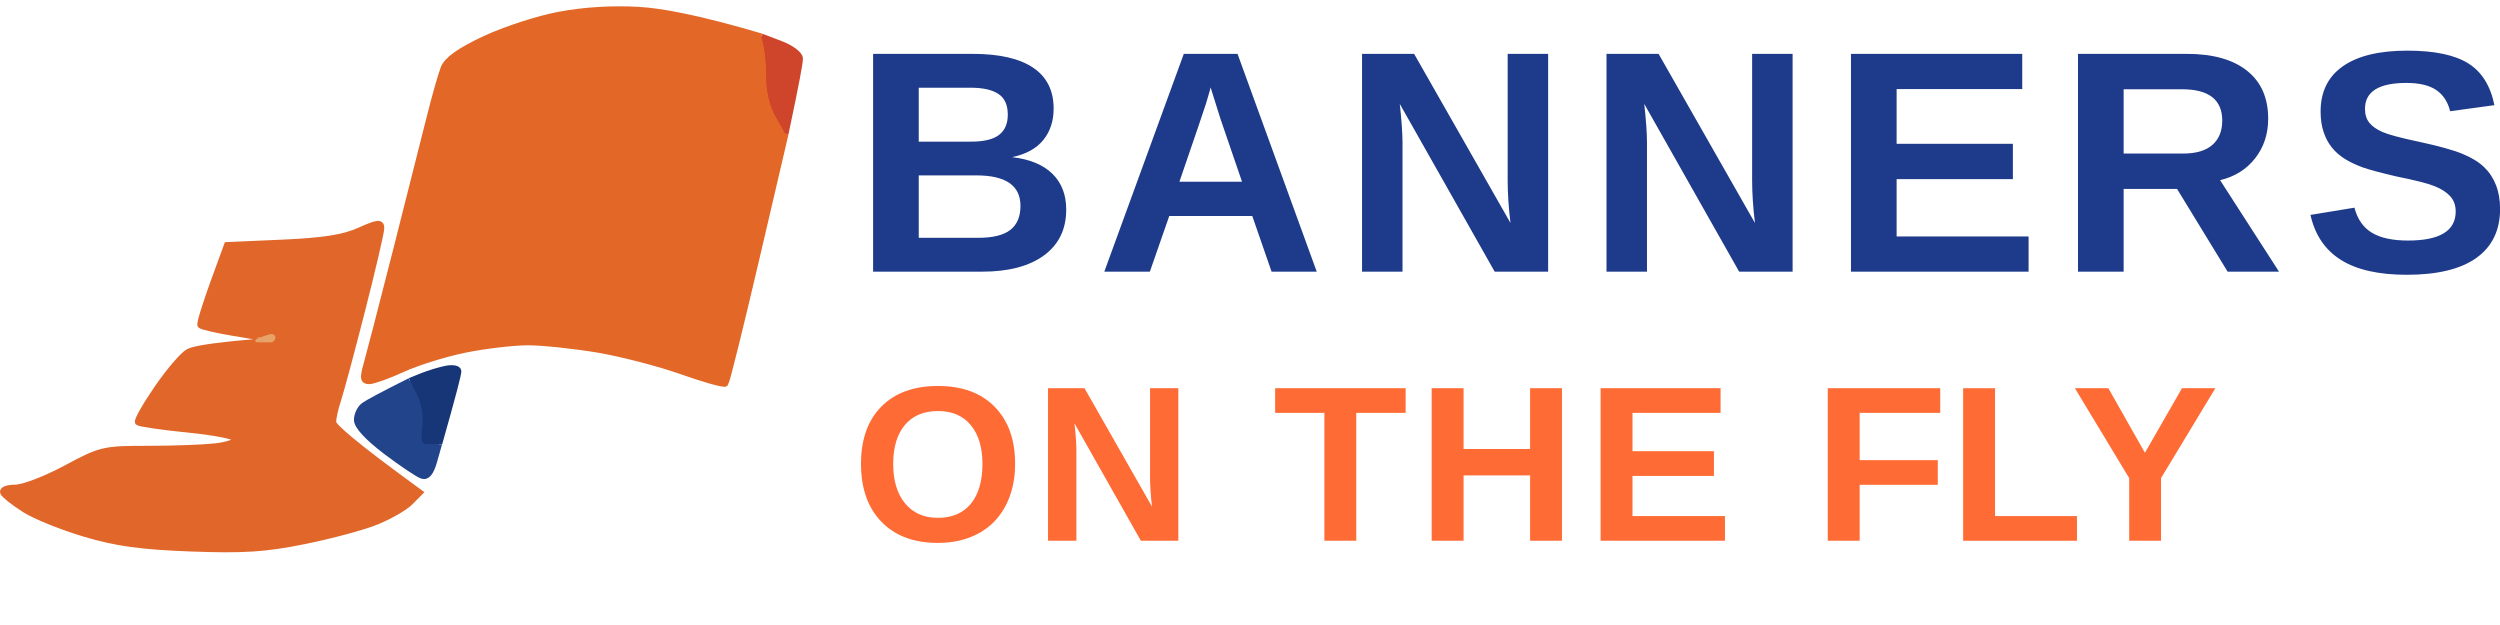
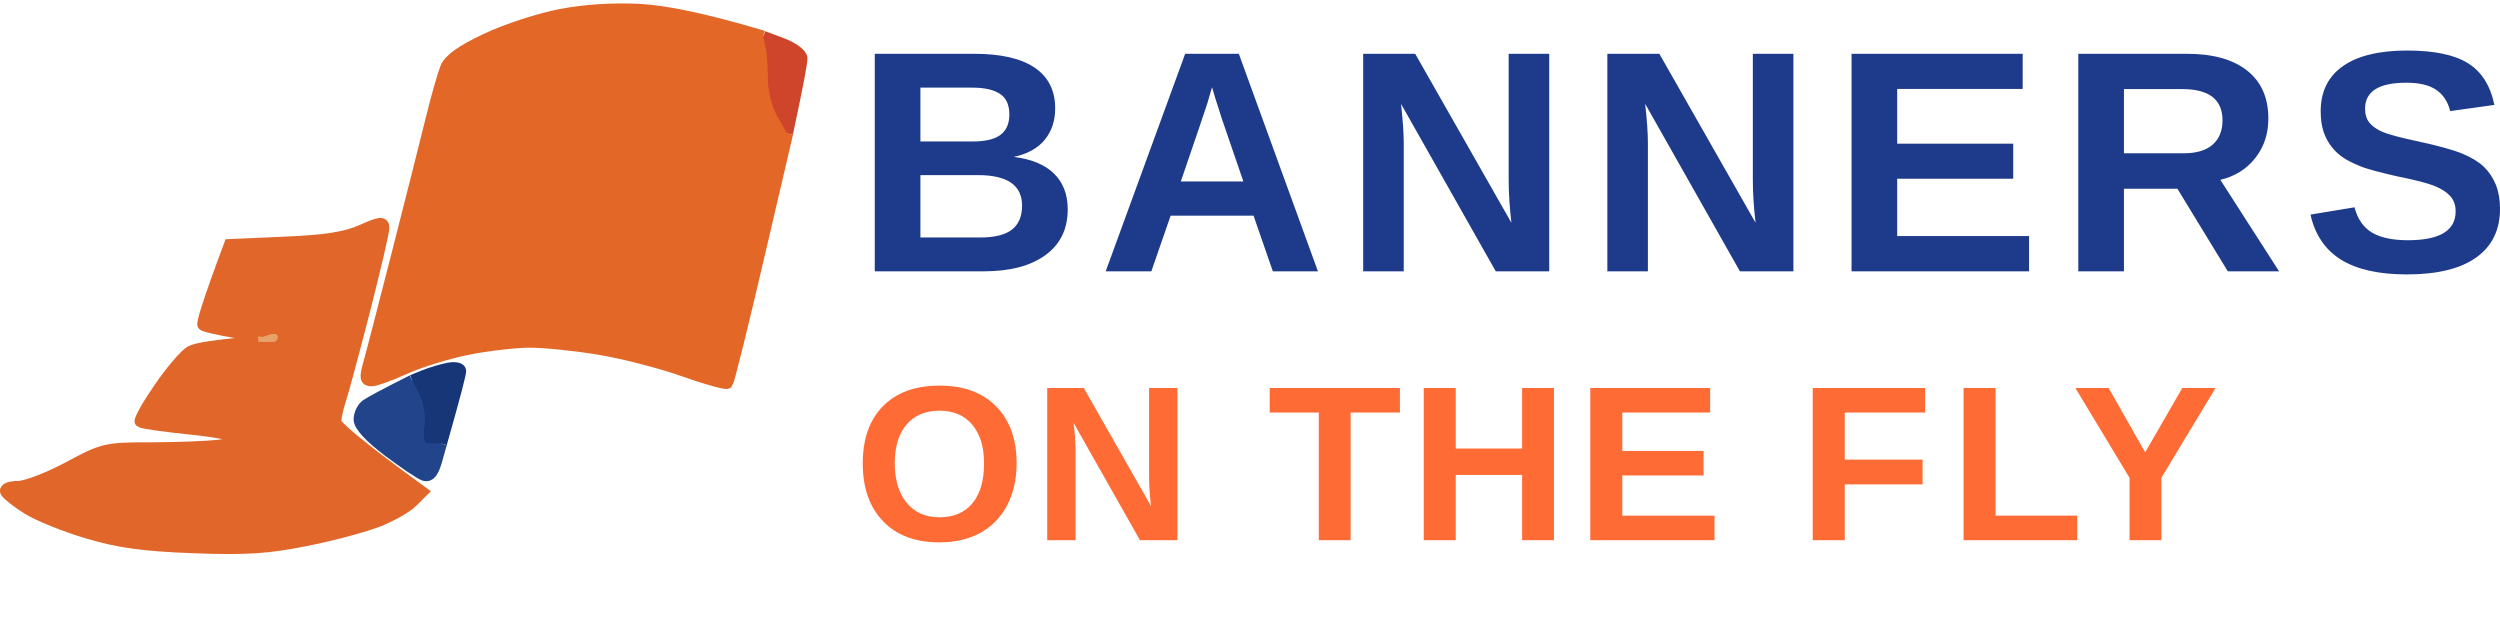
- <svg xmlns="http://www.w3.org/2000/svg" id="Layer_1" data-name="Layer 1" viewBox="0 0 400.5 100">
+ <svg xmlns="http://www.w3.org/2000/svg" id="Layer_1" data-name="Layer 1" viewBox="0 0 214.78 53.57">
  <defs>
    <style>
      .cls-1 {
-         fill: #1e3a8a;
-         font-size: 50.72px;
-         letter-spacing: .05em;
+         stroke: #cf452b;
      }

-       .cls-1, .cls-2 {
+       .cls-1, .cls-2, .cls-3, .cls-4, .cls-5, .cls-6 {
+         fill: none;
+       }
+ 
+       .cls-2 {
+         stroke: #e6a269;
+       }
+ 
+       .cls-7 {
+         fill: #e16629;
+       }
+ 
+       .cls-7, .cls-8, .cls-9, .cls-10, .cls-11, .cls-12 {
+         fill-rule: evenodd;
+       }
+ 
+       .cls-3 {
+         stroke: #e16629;
+       }
+ 
+       .cls-4 {
+         stroke: #e36726;
+       }
+ 
+       .cls-13 {
+         fill: #ff6b35;
+         font-size: 19.02px;
+       }
+ 
+       .cls-13, .cls-14 {
        font-family: Arial-BoldMT, Arial;
        font-weight: 700;
        isolation: isolate;
      }

-       .cls-3 {
-         stroke: #cf452b;
+       .cls-14 {
+         fill: #1e3a8a;
+         font-size: 27.17px;
+         letter-spacing: .05em;
      }

-       .cls-3, .cls-4, .cls-5, .cls-6, .cls-7, .cls-8 {
-         fill: none;
-       }
- 
-       .cls-4 {
-         stroke: #e6a269;
+       .cls-8 {
+         fill: #173678;
      }

      .cls-9 {
-         fill: #e16629;
+         fill: #22448a;
      }

-       .cls-9, .cls-10, .cls-11, .cls-12, .cls-13, .cls-14 {
-         fill-rule: evenodd;
+       .cls-10 {
+         fill: #cf452b;
      }

      .cls-5 {
-         stroke: #e16629;
-       }
- 
-       .cls-6 {
-         stroke: #e36726;
-       }
- 
-       .cls-10 {
-         fill: #173678;
-       }
- 
-       .cls-2 {
-         fill: #ff6b35;
-         font-size: 35.51px;
+         stroke: #22448a;
      }

      .cls-11 {
-         fill: #22448a;
-       }
- 
-       .cls-12 {
-         fill: #cf452b;
-       }
- 
-       .cls-7 {
-         stroke: #22448a;
-       }
- 
-       .cls-13 {
        fill: #e6a269;
      }

      .cls-15 {
        letter-spacing: -.06em;
      }

-       .cls-14 {
+       .cls-12 {
        fill: #e36726;
      }

-       .cls-8 {
+       .cls-6 {
        stroke: #173678;
      }

      .cls-16 {
        letter-spacing: .02em;
      }

      .cls-17 {
-         letter-spacing: .04em;
+         letter-spacing: .03em;
      }
    </style>
  </defs>
-   <path class="cls-6" d="M125.83,21.42h0s-2.08,8.92-4.63,19.81c-2.54,10.89-4.8,19.99-5.01,20.2s-3.33-.66-6.94-1.94-9.68-2.86-13.49-3.5-8.85-1.17-11.18-1.17-6.85.53-10.02,1.17-7.69,2.04-10.02,3.11-4.76,1.94-5.4,1.94c-.96,0-1.03-.47-.39-2.72.42-1.5,2.51-9.53,4.63-17.87s4.55-17.95,5.4-21.37,1.89-7.09,2.31-8.16c.54-1.36,2.51-2.76,6.55-4.66,3.18-1.5,8.56-3.25,11.95-3.88,3.92-.75,8.55-1.03,12.72-.78,3.61.21,9.5,1.26,19.66,4.27" vector-effect="non-scaling-stroke" />
-   <path class="cls-3" d="M121.97,5.88h0s1.39.53,3.08,1.17c1.71.64,3.08,1.69,3.08,2.33s-.52,3.61-2.31,12.04" vector-effect="non-scaling-stroke" />
-   <path class="cls-3" d="M125.83,21.42h0s-.69-1.22-1.54-2.72c-.98-1.72-1.54-4.14-1.54-6.6,0-2.14-.18-4.41-.77-6.22" vector-effect="non-scaling-stroke" />
-   <path class="cls-5" d="M41.78,54.05h0s-2.08-.35-4.63-.78-4.8-.96-5.01-1.17.66-3.19,4.24-12.82l8.87-.39c6.55-.29,9.77-.79,12.34-1.94,2.91-1.31,3.47-1.37,3.47-.39,0,.64-1.39,6.59-3.08,13.21s-3.43,13.09-3.86,14.37-.77,2.86-.77,3.5,3.12,3.44,13.88,11.27l-1.54,1.55c-.85.85-3.28,2.25-5.4,3.11s-7.32,2.25-11.57,3.11c-6.26,1.26-9.66,1.48-18.12,1.17-8-.3-11.93-.84-16.96-2.33-3.61-1.07-7.94-2.81-9.64-3.88-1.7-1.07-3.25-2.29-3.47-2.72-.22-.44.64-.78,1.93-.78s4.92-1.4,8.1-3.11c5.58-3,6.04-3.11,13.11-3.11,4.03,0,8.88-.18,10.79-.39s3.47-.74,3.47-1.17-3.47-1.13-7.71-1.55-7.89-.96-8.1-1.17,1.17-2.66,3.08-5.44,4.16-5.4,5.01-5.83,3.62-.96,10.79-1.55" vector-effect="non-scaling-stroke" />
-   <path class="cls-4" d="M41.01,54.82h.39c.21,0,.39-.18.39-.78" vector-effect="non-scaling-stroke" />
-   <path class="cls-4" d="M41.78,54.05h0s.52-.18,1.16-.39,1.16-.04,1.16.39-.35.78-.77.78h-2.31" vector-effect="non-scaling-stroke" />
-   <path class="cls-8" d="M65.69,61.04h0s.86-.35,1.93-.78,2.79-.96,3.86-1.17,1.93-.04,1.93.39-.69,3.22-3.08,11.65" vector-effect="non-scaling-stroke" />
-   <path class="cls-7" d="M65.69,61.04h0s.52,1.05,1.16,2.33c.69,1.38,1,3.44.77,5.05-.22,1.55-.05,2.72.39,2.72h2.31" vector-effect="non-scaling-stroke" />
-   <path class="cls-7" d="M70.31,71.14h0s-.35,1.22-.77,2.72c-.54,1.89-1.13,2.6-1.93,2.33-.63-.21-3.24-1.96-5.78-3.88-2.95-2.24-4.63-4.06-4.63-5.05,0-.85.52-1.9,1.16-2.33s2.54-1.48,7.32-3.88" vector-effect="non-scaling-stroke" />
-   <path class="cls-14" d="M121.97,5.88c.59,1.8.77,4.08.77,6.22,0,2.46.56,4.88,1.54,6.6.85,1.5,1.54,2.72,1.54,2.72h0s-2.08,8.92-4.63,19.81c-2.54,10.89-4.8,19.99-5.01,20.2s-3.33-.66-6.94-1.94-9.68-2.86-13.49-3.5-8.85-1.17-11.18-1.17-6.85.53-10.02,1.17-7.69,2.04-10.02,3.11-4.76,1.94-5.4,1.94c-.96,0-1.03-.47-.39-2.72.42-1.5,2.51-9.53,4.63-17.87s4.55-17.95,5.4-21.37,1.89-7.09,2.31-8.16c.54-1.36,2.51-2.76,6.55-4.66,3.18-1.5,8.56-3.25,11.95-3.88,3.92-.75,8.55-1.03,12.72-.78,3.61.21,9.5,1.26,19.66,4.27Z" />
-   <path class="cls-12" d="M121.97,5.88h0s1.39.53,3.08,1.17c1.71.64,3.08,1.69,3.08,2.33s-.52,3.61-2.31,12.04h0s-.69-1.22-1.54-2.72c-.98-1.72-1.54-4.14-1.54-6.6,0-2.14-.18-4.41-.77-6.22Z" />
-   <path class="cls-9" d="M41.01,54.82h2.31c.42,0,.77-.35.77-.78s-.52-.6-1.16-.39-1.16.39-1.16.39h0s-2.08-.35-4.63-.78-4.8-.96-5.01-1.17.66-3.19,4.24-12.82l8.87-.39c6.55-.29,9.77-.79,12.34-1.94,2.91-1.31,3.47-1.37,3.47-.39,0,.64-1.39,6.59-3.08,13.21s-3.43,13.09-3.86,14.37-.77,2.86-.77,3.5,3.12,3.44,13.88,11.27l-1.54,1.55c-.85.85-3.28,2.25-5.4,3.11s-7.32,2.25-11.57,3.11c-6.26,1.26-9.66,1.48-18.12,1.17-8-.3-11.93-.84-16.96-2.33-3.61-1.07-7.94-2.81-9.64-3.88-1.7-1.07-3.25-2.29-3.47-2.72-.22-.44.64-.78,1.93-.78s4.92-1.4,8.1-3.11c5.58-3,6.04-3.11,13.11-3.11,4.03,0,8.88-.18,10.79-.39s3.47-.74,3.47-1.17-3.47-1.13-7.71-1.55-7.89-.96-8.1-1.17,1.17-2.66,3.08-5.44,4.16-5.4,5.01-5.83,3.62-.96,10.79-1.55Z" />
-   <path class="cls-13" d="M41.01,54.82h.39c.21,0,.39-.18.39-.78h0s.52-.18,1.16-.39,1.16-.04,1.16.39-.35.78-.77.78h-2.31Z" />
-   <path class="cls-10" d="M70.31,71.14h-2.31c-.44,0-.61-1.17-.39-2.72.23-1.61-.08-3.67-.77-5.05-.63-1.28-1.16-2.33-1.16-2.33h0s.86-.35,1.93-.78,2.79-.96,3.86-1.17,1.93-.04,1.93.39-.69,3.22-3.08,11.65Z" />
-   <path class="cls-11" d="M65.69,61.04h0s.52,1.05,1.16,2.33c.69,1.38,1,3.44.77,5.05-.22,1.55-.05,2.72.39,2.72h2.31s-.35,1.22-.77,2.72c-.54,1.89-1.13,2.6-1.93,2.33-.63-.21-3.24-1.96-5.78-3.88-2.95-2.24-4.63-4.06-4.63-5.05,0-.85.52-1.9,1.16-2.33s2.54-1.48,7.32-3.88Z" />
-   <text class="cls-1" transform="translate(136.48 43.52)">
+   <path class="cls-4" d="M67.64,11.47h0s-1.12,4.78-2.48,10.61-2.57,10.71-2.68,10.82-1.78-.35-3.72-1.04-5.18-1.53-7.23-1.87-4.74-.62-5.99-.62-3.67.28-5.37.62-4.12,1.09-5.37,1.66-2.55,1.04-2.89,1.04c-.51,0-.55-.25-.21-1.46.23-.8,1.34-5.11,2.48-9.57s2.44-9.61,2.89-11.45,1.01-3.8,1.24-4.37c.29-.73,1.34-1.48,3.51-2.5,1.7-.8,4.58-1.74,6.4-2.08,2.1-.4,4.58-.55,6.82-.42,1.93.11,5.09.67,10.53,2.29" vector-effect="non-scaling-stroke" />
+   <path class="cls-1" d="M65.57,3.15h0s.74.28,1.65.62c.92.35,1.65.9,1.65,1.25s-.28,1.94-1.24,6.45" vector-effect="non-scaling-stroke" />
+   <path class="cls-1" d="M67.64,11.47h0s-.37-.65-.83-1.46c-.52-.92-.83-2.22-.83-3.54,0-1.14-.1-2.36-.41-3.33" vector-effect="non-scaling-stroke" />
+   <path class="cls-3" d="M22.62,28.95h0s-1.12-.19-2.48-.42-2.57-.51-2.68-.62.35-1.71,2.27-6.87l4.75-.21c3.51-.15,5.23-.42,6.61-1.04,1.56-.7,1.86-.73,1.86-.21,0,.34-.74,3.53-1.65,7.08s-1.84,7.01-2.07,7.7-.41,1.53-.41,1.87,1.67,1.84,7.43,6.03l-.83.83c-.45.46-1.76,1.21-2.89,1.66s-3.92,1.21-6.2,1.66c-3.35.67-5.18.79-9.71.62-4.28-.16-6.39-.45-9.09-1.25-1.93-.57-4.25-1.51-5.16-2.08-.91-.57-1.74-1.23-1.86-1.46-.12-.23.34-.42,1.03-.42s2.64-.75,4.34-1.66c2.99-1.61,3.23-1.66,7.02-1.66,2.16,0,4.76-.1,5.78-.21s1.86-.4,1.86-.62-1.86-.6-4.13-.83-4.23-.51-4.34-.62.63-1.43,1.65-2.91,2.23-2.89,2.68-3.12,1.94-.51,5.78-.83" vector-effect="non-scaling-stroke" />
+   <path class="cls-2" d="M22.2,29.37h.21c.11,0,.21-.1.21-.42" vector-effect="non-scaling-stroke" />
+   <path class="cls-2" d="M22.62,28.95h0s.28-.1.62-.21.62-.02.62.21-.19.42-.41.42h-1.24" vector-effect="non-scaling-stroke" />
+   <path class="cls-6" d="M35.42,32.7h0s.46-.19,1.03-.42,1.5-.51,2.07-.62,1.03-.02,1.03.21-.37,1.73-1.65,6.24" vector-effect="non-scaling-stroke" />
+   <path class="cls-5" d="M35.42,32.7h0s.28.56.62,1.25c.37.74.54,1.84.41,2.71-.12.83-.03,1.46.21,1.46h1.24" vector-effect="non-scaling-stroke" />
+   <path class="cls-5" d="M37.9,38.11h0s-.19.65-.41,1.46c-.29,1.01-.6,1.39-1.03,1.25-.34-.11-1.73-1.05-3.1-2.08-1.58-1.2-2.48-2.17-2.48-2.71,0-.46.28-1.02.62-1.25s1.36-.79,3.92-2.08" vector-effect="non-scaling-stroke" />
+   <path class="cls-12" d="M65.57,3.15c.32.97.41,2.19.41,3.33,0,1.32.3,2.61.83,3.54.45.8.83,1.46.83,1.46h0s-1.12,4.78-2.48,10.61-2.57,10.71-2.68,10.82-1.78-.35-3.72-1.04-5.18-1.53-7.23-1.87-4.74-.62-5.99-.62-3.67.28-5.37.62-4.12,1.09-5.37,1.66-2.55,1.04-2.89,1.04c-.51,0-.55-.25-.21-1.46.23-.8,1.34-5.11,2.48-9.57s2.44-9.61,2.89-11.45,1.01-3.8,1.24-4.37c.29-.73,1.34-1.48,3.51-2.5,1.7-.8,4.58-1.74,6.4-2.08,2.1-.4,4.58-.55,6.82-.42,1.93.11,5.09.67,10.53,2.29Z" />
+   <path class="cls-10" d="M65.57,3.15h0s.74.28,1.65.62c.92.35,1.65.9,1.65,1.25s-.28,1.94-1.24,6.45h0s-.37-.65-.83-1.46c-.52-.92-.83-2.22-.83-3.54,0-1.14-.1-2.36-.41-3.33Z" />
+   <path class="cls-7" d="M22.2,29.37h1.24c.23,0,.41-.19.41-.42s-.28-.32-.62-.21-.62.21-.62.21h0s-1.12-.19-2.48-.42-2.57-.51-2.68-.62.35-1.71,2.27-6.87l4.75-.21c3.51-.15,5.23-.42,6.61-1.04,1.56-.7,1.86-.73,1.86-.21,0,.34-.74,3.53-1.65,7.08s-1.84,7.01-2.07,7.7-.41,1.53-.41,1.87,1.67,1.84,7.43,6.03l-.83.83c-.45.46-1.76,1.21-2.89,1.66s-3.92,1.21-6.2,1.66c-3.35.67-5.18.79-9.71.62-4.28-.16-6.39-.45-9.09-1.25-1.93-.57-4.25-1.51-5.16-2.08-.91-.57-1.74-1.23-1.86-1.46-.12-.23.34-.42,1.03-.42s2.64-.75,4.34-1.66c2.99-1.61,3.23-1.66,7.02-1.66,2.16,0,4.76-.1,5.78-.21s1.86-.4,1.86-.62-1.86-.6-4.13-.83-4.23-.51-4.34-.62.63-1.43,1.65-2.91,2.23-2.89,2.68-3.12,1.94-.51,5.78-.83Z" />
+   <path class="cls-11" d="M22.2,29.37h.21c.11,0,.21-.1.21-.42h0s.28-.1.62-.21.62-.02.62.21-.19.42-.41.42h-1.24Z" />
+   <path class="cls-8" d="M37.9,38.11h-1.24c-.24,0-.33-.62-.21-1.46.12-.86-.05-1.96-.41-2.71-.34-.69-.62-1.25-.62-1.25h0s.46-.19,1.03-.42,1.5-.51,2.07-.62,1.03-.02,1.03.21-.37,1.73-1.65,6.24Z" />
+   <path class="cls-9" d="M35.42,32.7h0s.28.56.62,1.25c.37.74.54,1.84.41,2.71-.12.83-.03,1.46.21,1.46h1.24s-.19.65-.41,1.46c-.29,1.01-.6,1.39-1.03,1.25-.34-.11-1.73-1.05-3.1-2.08-1.58-1.2-2.48-2.17-2.48-2.71,0-.46.28-1.02.62-1.25s1.36-.79,3.92-2.08Z" />
+   <text class="cls-14" transform="translate(73.34 23.31)">
    <tspan x="0" y="0">BANNERS</tspan>
  </text>
-   <text class="cls-2" transform="translate(136.48 86.63)">
+   <text class="cls-13" transform="translate(73.34 46.41)">
    <tspan class="cls-17" x="0" y="0">ON THE F</tspan>
-     <tspan class="cls-15" x="175.64" y="0">L</tspan>
-     <tspan class="cls-16" x="195.31" y="0">Y</tspan>
+     <tspan class="cls-15" x="94.09" y="0">L</tspan>
+     <tspan class="cls-16" x="104.63" y="0">Y</tspan>
  </text>
</svg>
